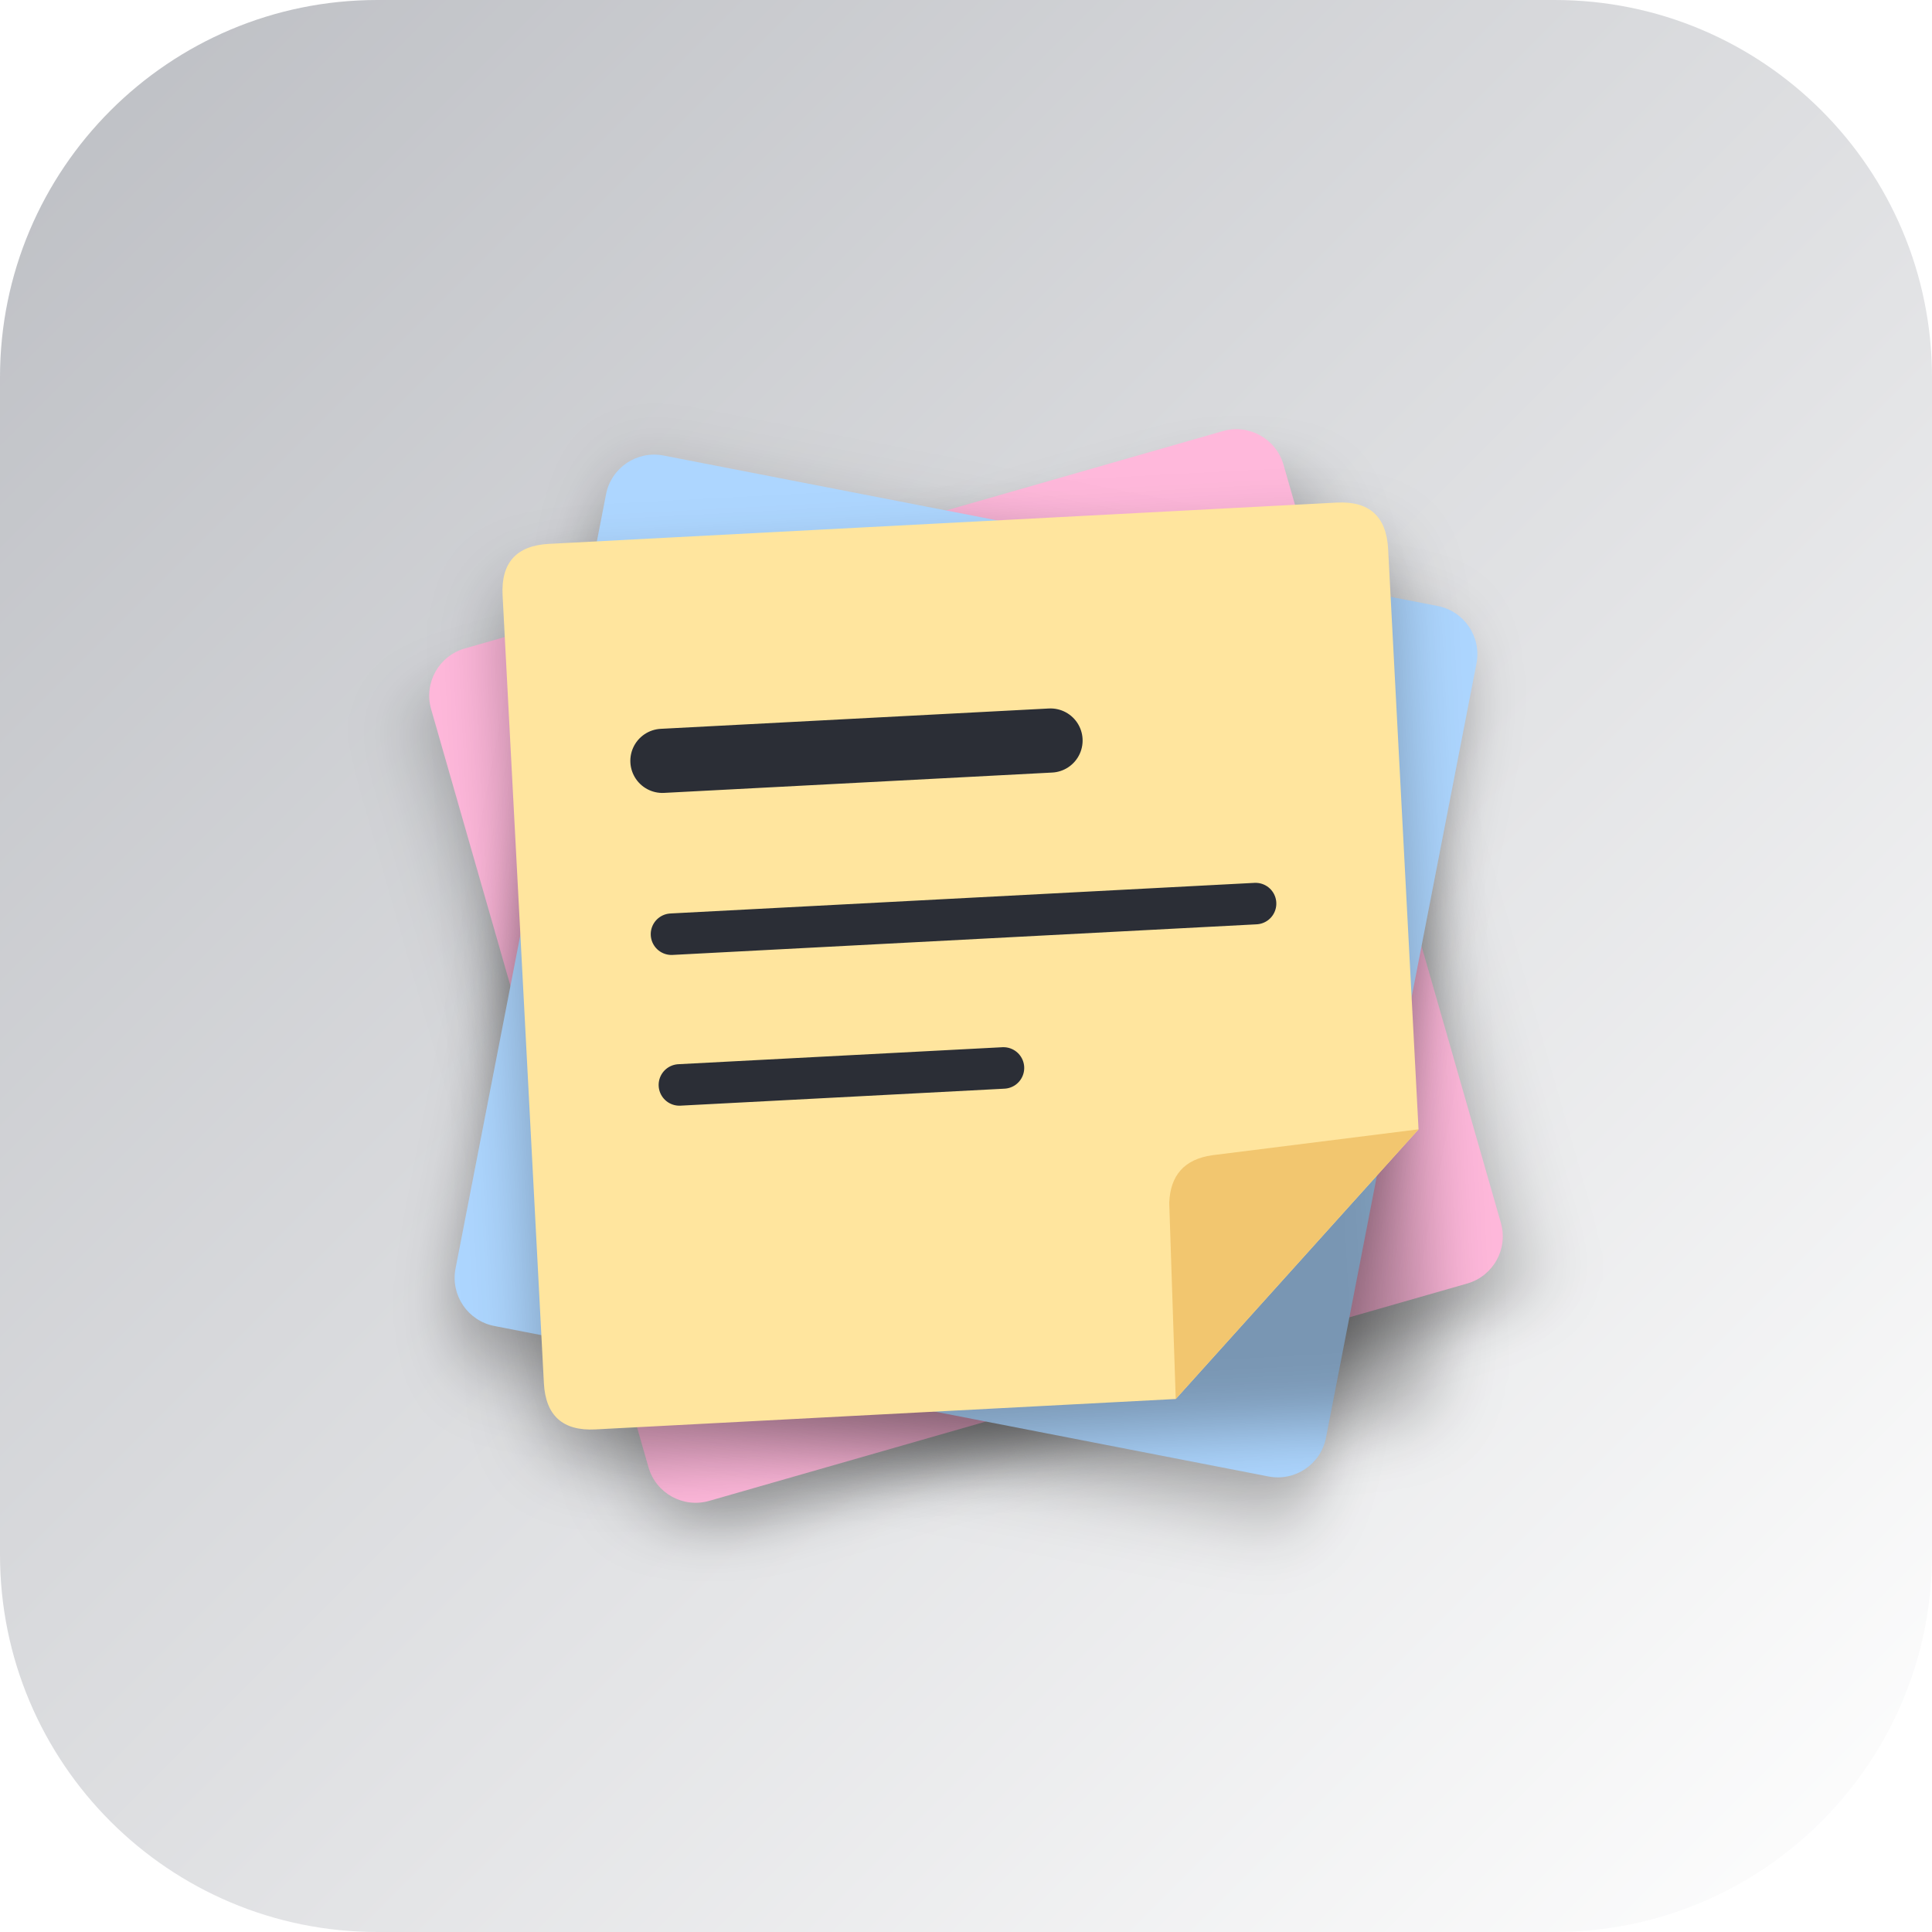
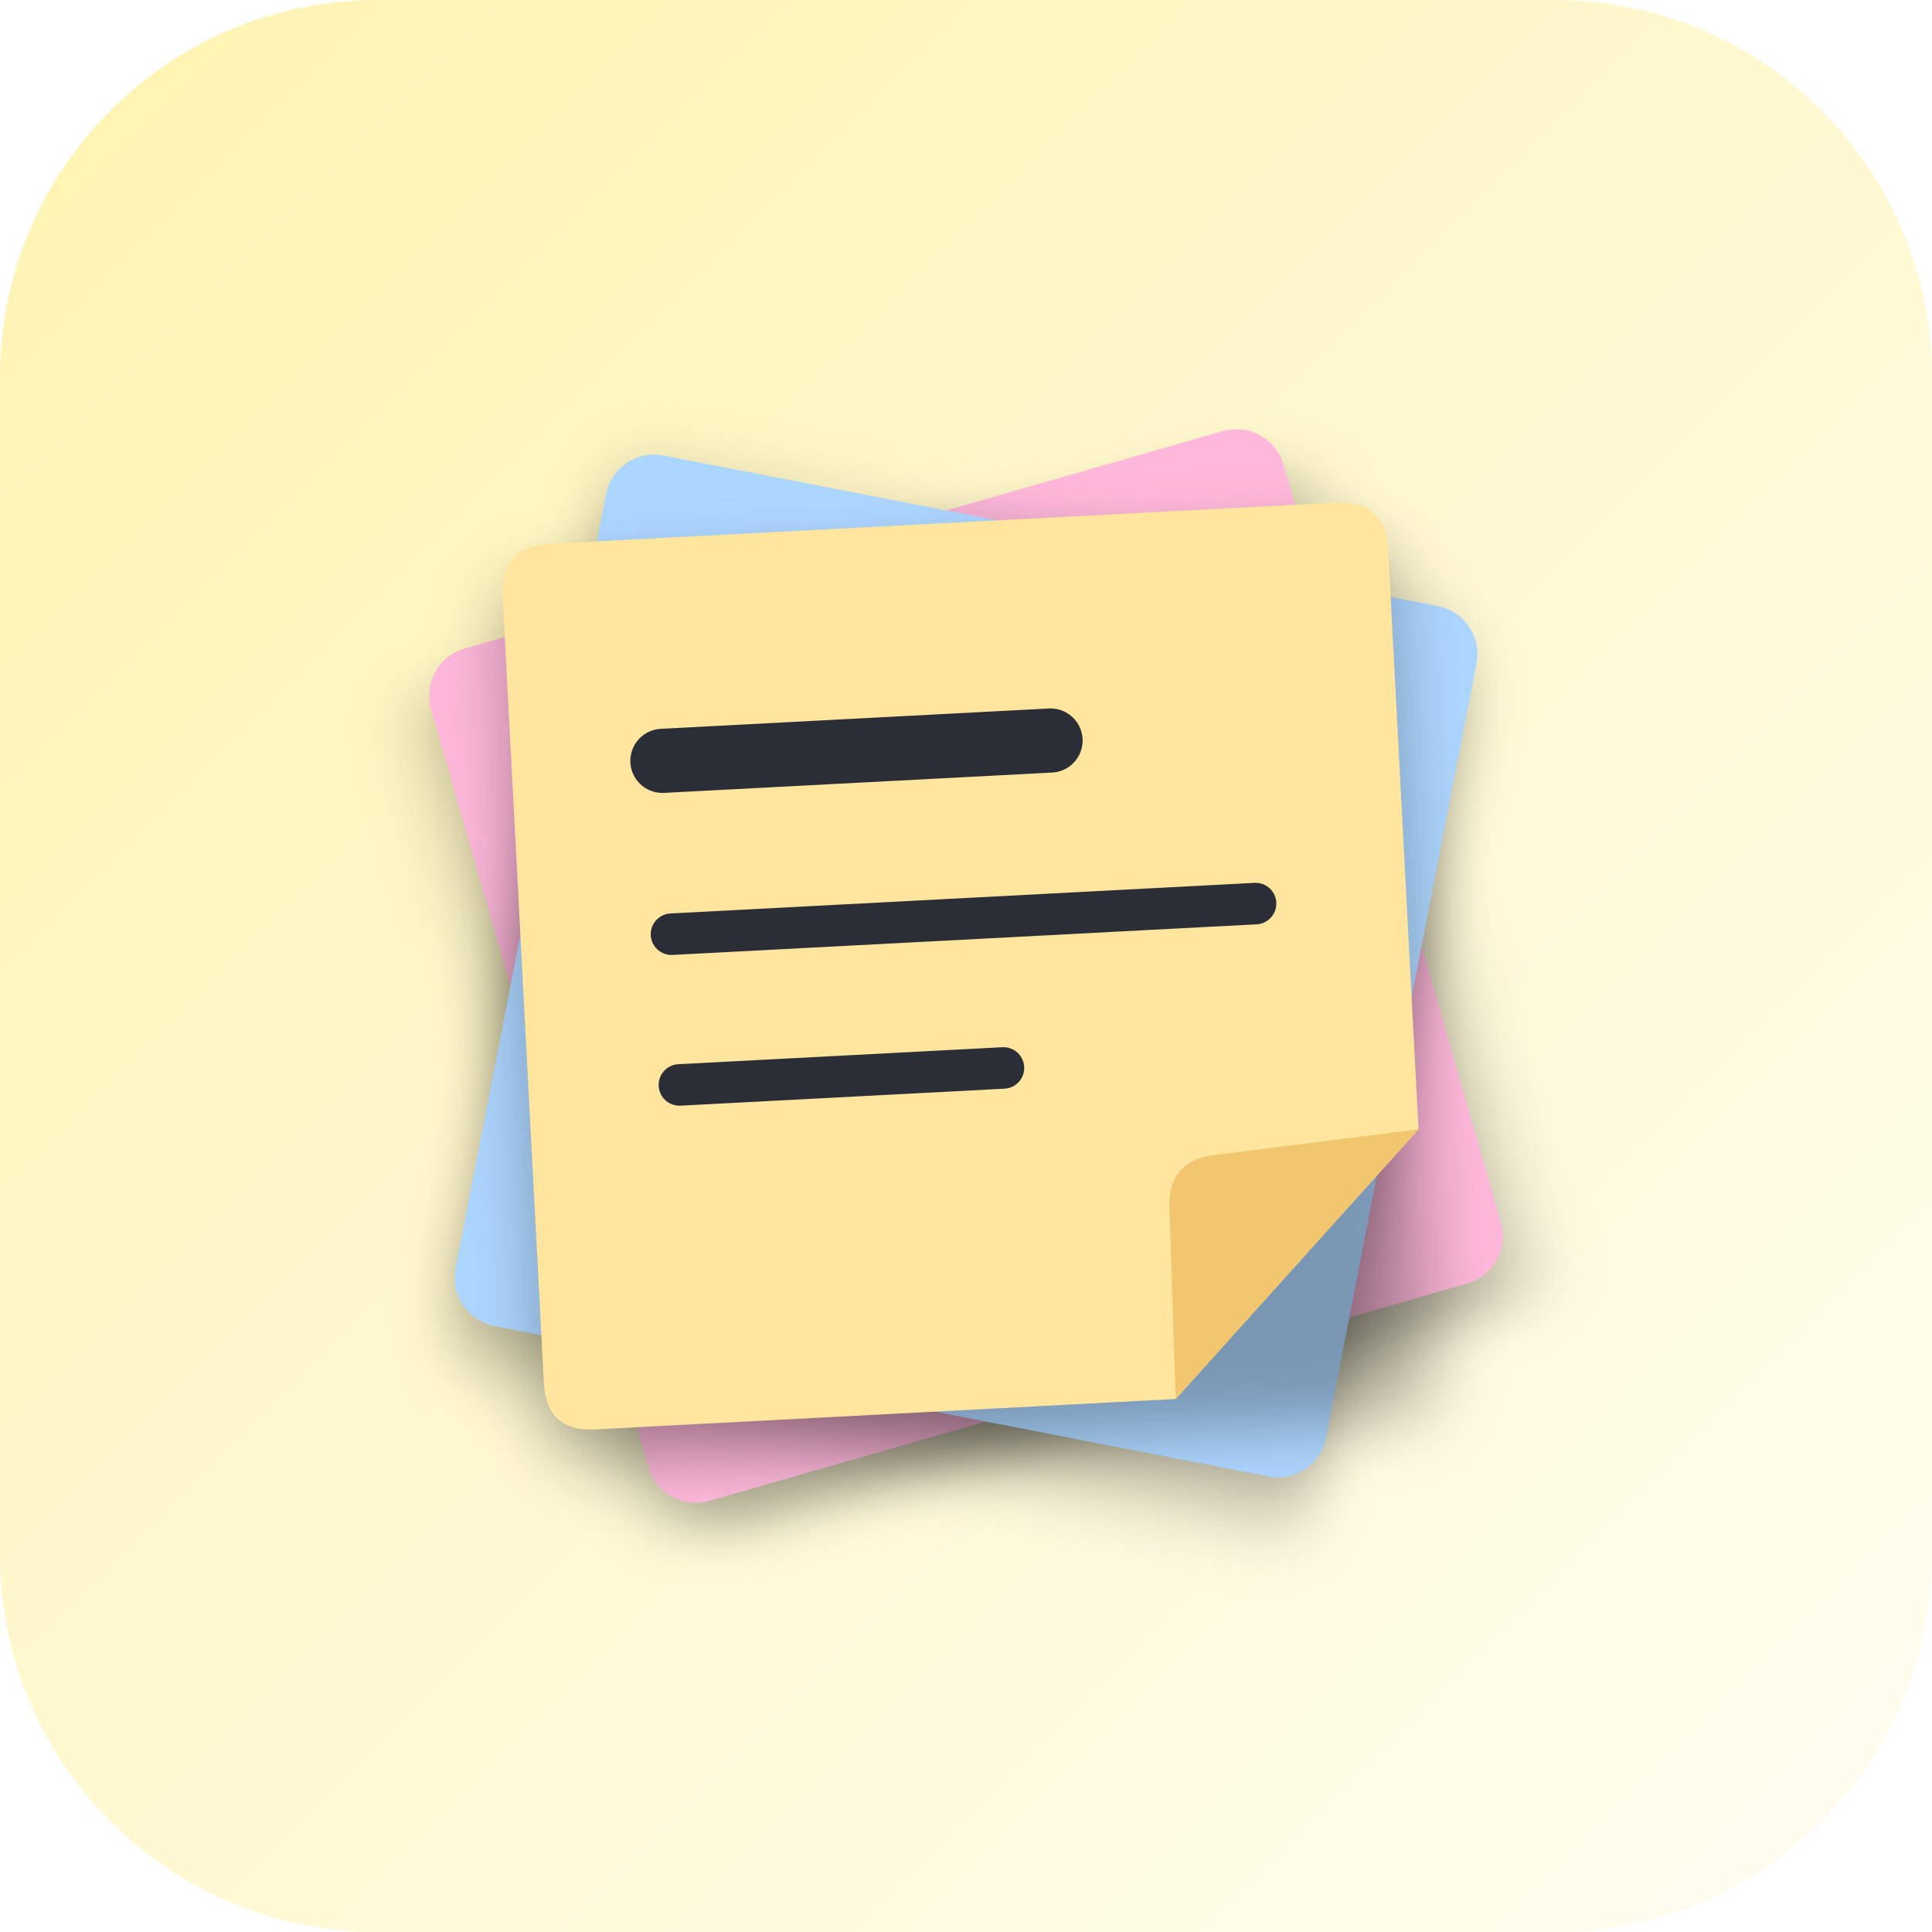
<svg xmlns="http://www.w3.org/2000/svg" width="1024" height="1024" viewBox="0 0 1024 1024">
  <defs>
    <linearGradient id="ni-bg" x1="0" y1="0" x2="1024" y2="1024" gradientUnits="userSpaceOnUse">
-       <stop offset="0" stop-color="#bcbec3" />
-       <stop offset="1" stop-color="#ffffff" />
+       <stop offset="0" stop-color="#fff3b0" />
+       <stop offset="1" stop-color="#fffdf2" />
    </linearGradient>
    <filter id="ni-soft" x="-30%" y="-30%" width="160%" height="160%">
      <feGaussianBlur stdDeviation="18" />
    </filter>
  </defs>
  <rect width="1024" height="1024" rx="200" ry="200" fill="url(#ni-bg)" />
  <g transform="rotate(-16 512 512)">
    <rect x="277" y="277" width="470" height="470" rx="26" fill="#000000" opacity="0.30" filter="url(#ni-soft)" transform="translate(0 18)" />
    <rect x="277" y="277" width="470" height="470" rx="26" fill="#ffb8db" />
  </g>
  <g transform="rotate(11 512 512)">
    <rect x="277" y="277" width="470" height="470" rx="26" fill="#000000" opacity="0.30" filter="url(#ni-soft)" transform="translate(0 18)" />
    <rect x="277" y="277" width="470" height="470" rx="26" fill="#add6ff" />
  </g>
  <g transform="rotate(-3 512 512)">
    <rect x="277" y="277" width="470" height="470" rx="26" fill="#000000" opacity="0.30" filter="url(#ni-soft)" transform="translate(0 18)" />
    <path d="M 303 277              L 721 277 Q 747 277 747 303              L 747 611 L 611 747              L 303 747 Q 277 747 277 721              L 277 303 Q 277 277 303 277 Z" fill="#ffe59e" />
    <path d="M 611 747 L 747 611 L 637 619 Q 615 621 613 643 Z" fill="#f2c66f" />
    <g stroke="#2b2e36" stroke-linecap="round" fill="none">
      <line x1="357" y1="395" x2="563" y2="395" stroke-width="34" />
      <line x1="357" y1="487" x2="667" y2="487" stroke-width="22" />
      <line x1="357" y1="567" x2="529" y2="567" stroke-width="22" />
    </g>
  </g>
</svg>
